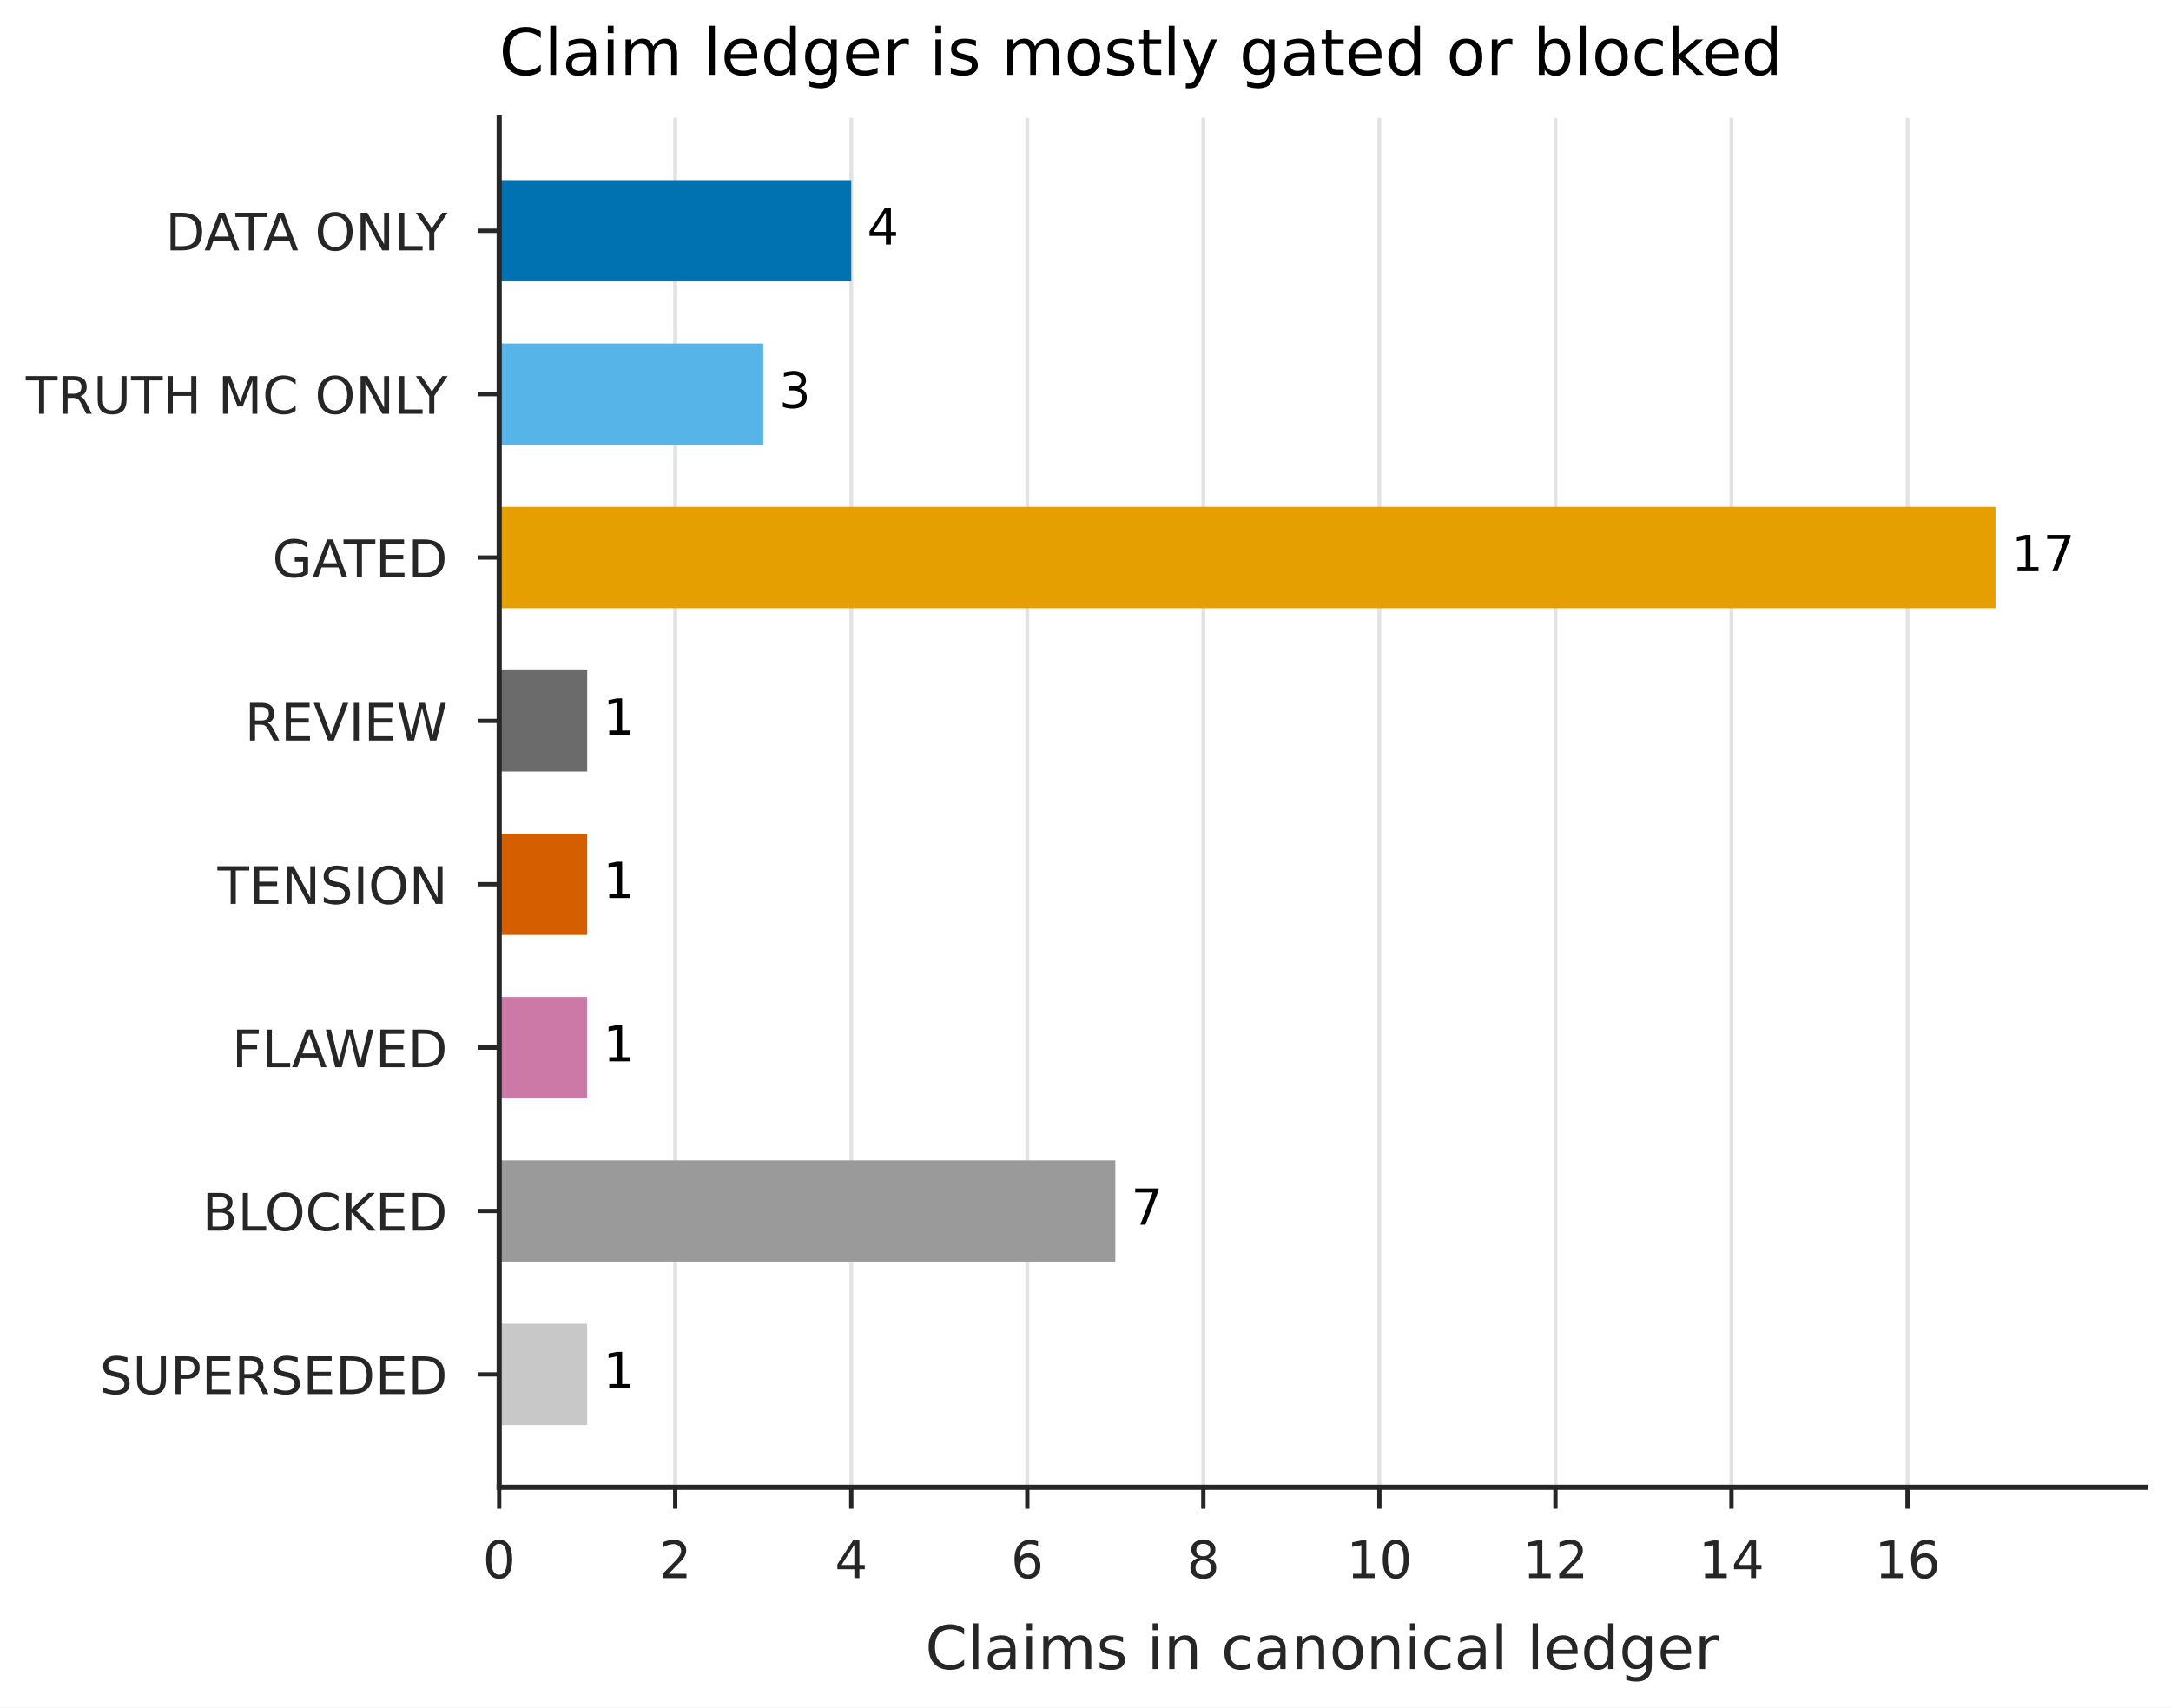
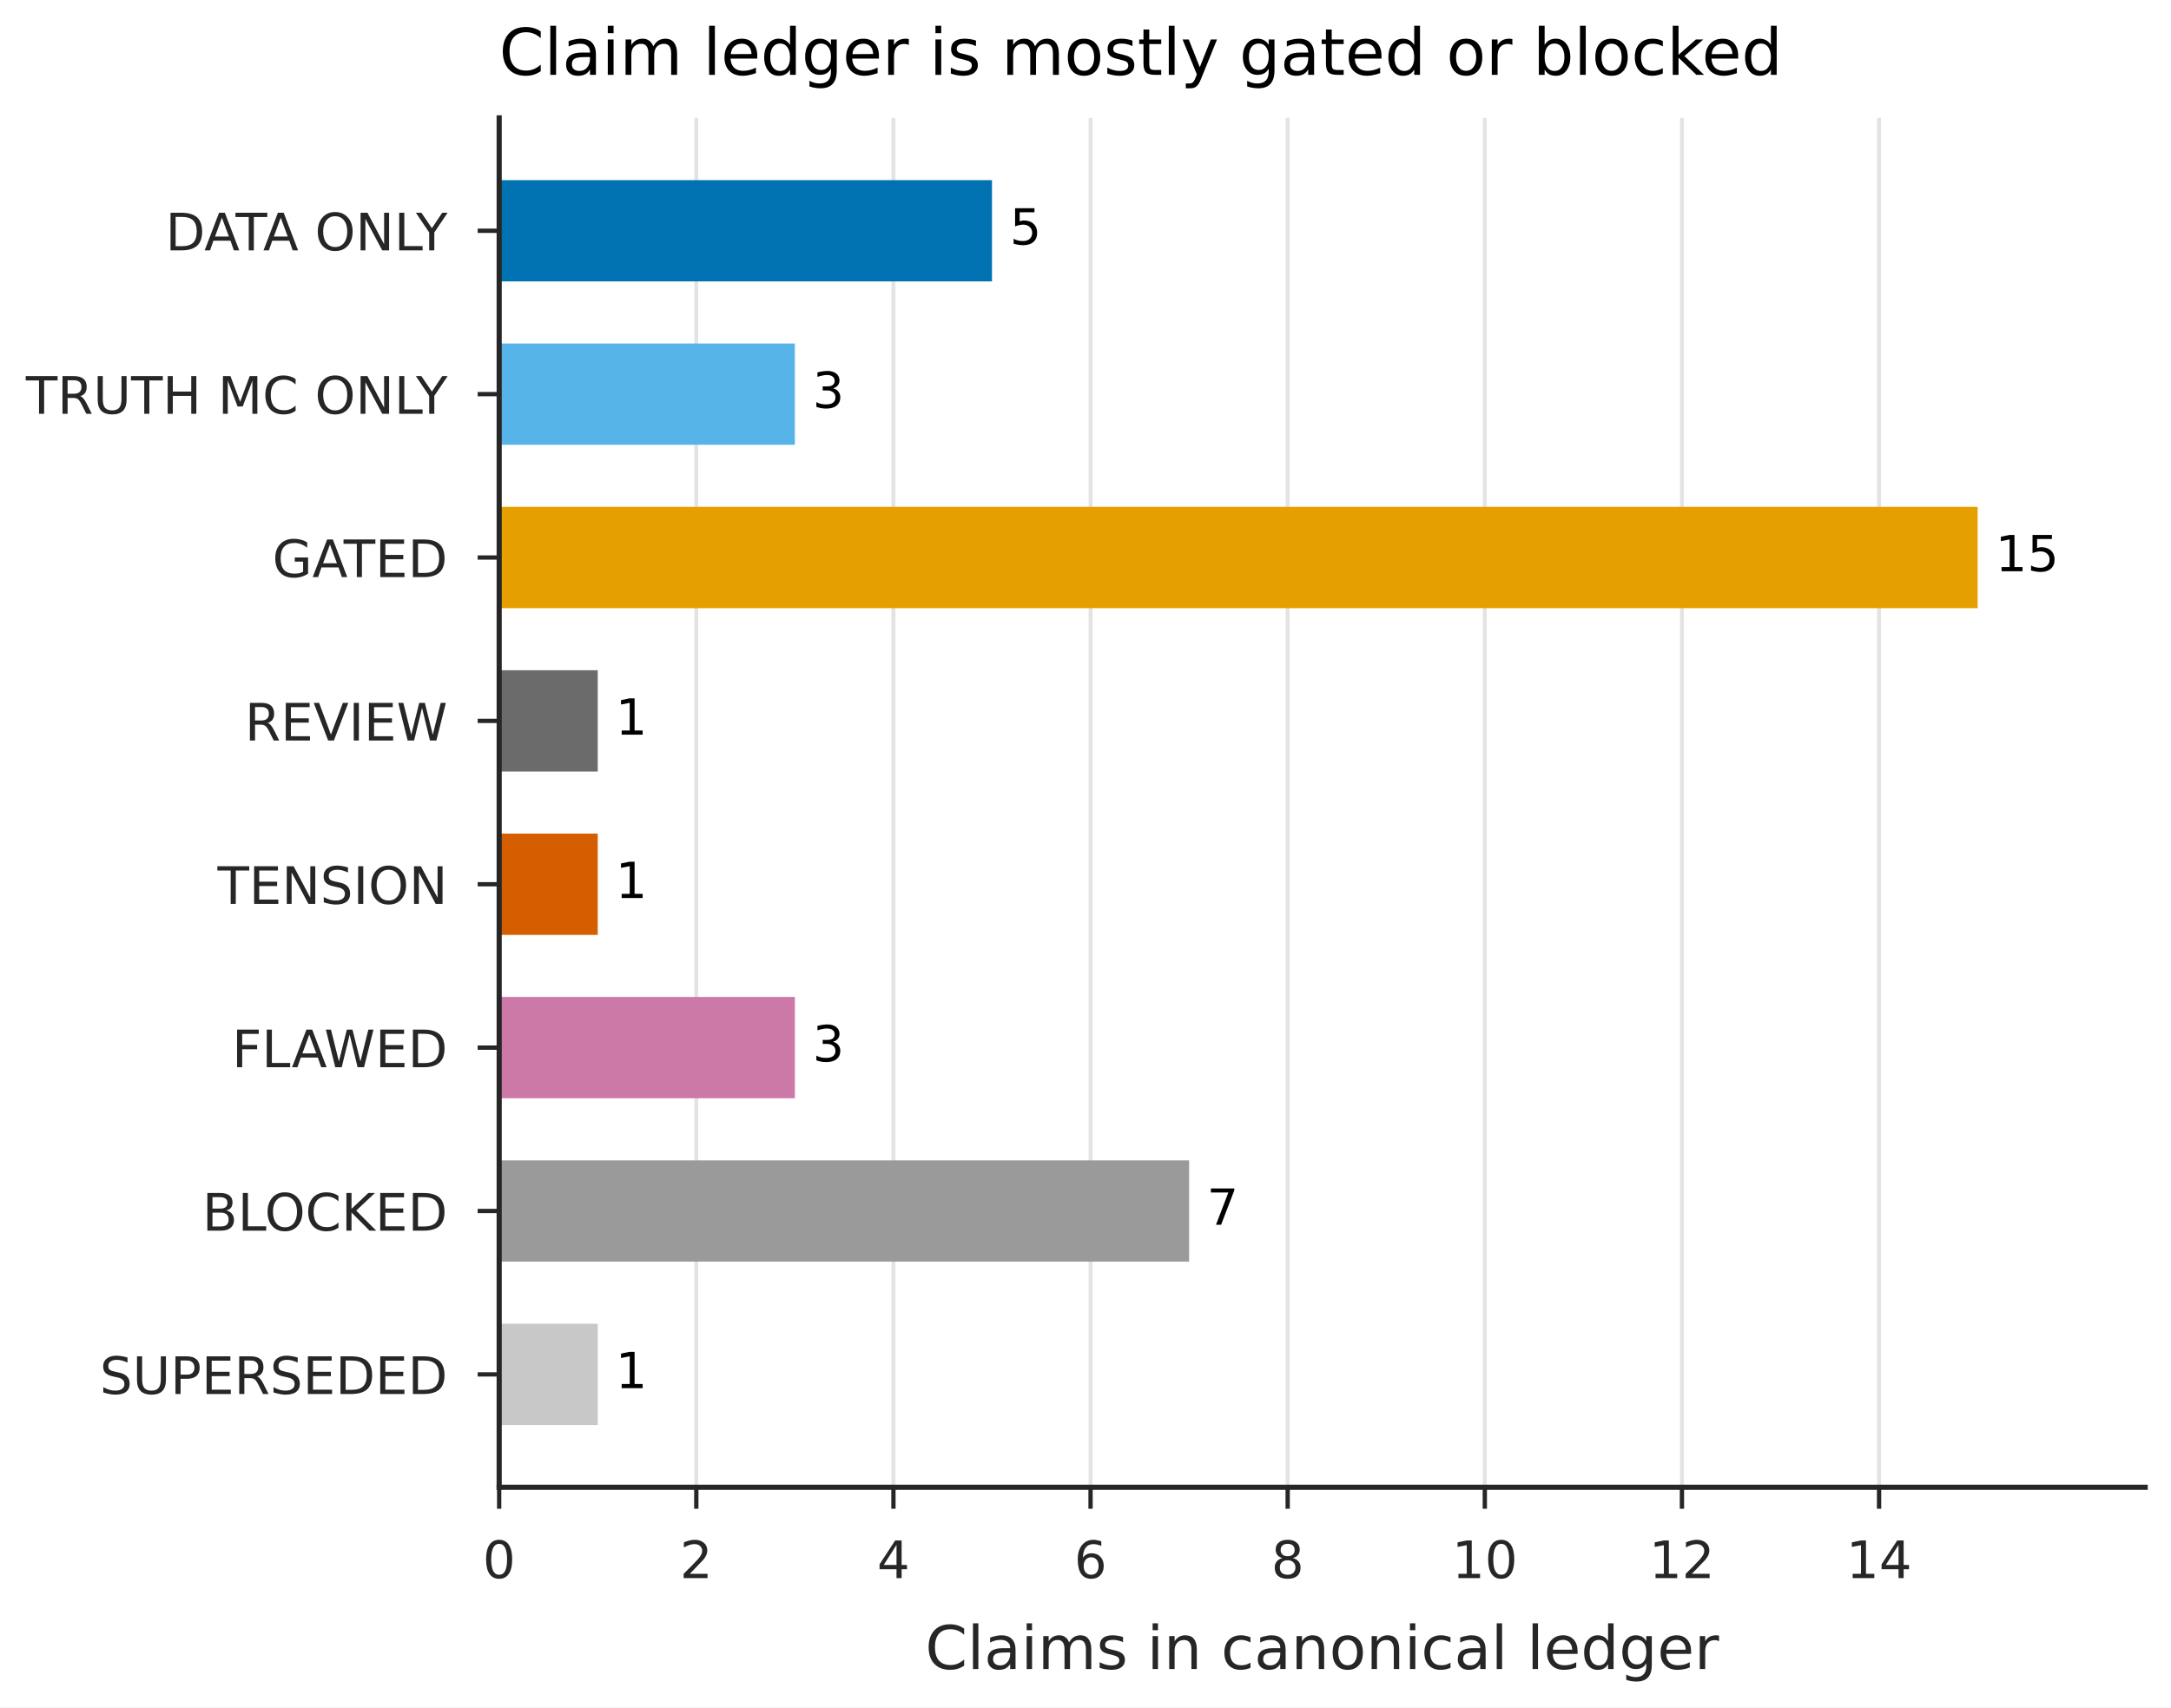
<svg xmlns="http://www.w3.org/2000/svg" xmlns:xlink="http://www.w3.org/1999/xlink" width="252.283pt" height="198.425pt" viewBox="0 0 252.283 198.425" version="1.1">
  <defs>
    <style type="text/css">*{stroke-linejoin: round; stroke-linecap: butt}</style>
  </defs>
  <g id="figure_1">
    <g id="patch_1">
      <path d="M 0 198.425  L 252.283 198.425  L 252.283 0  L 0 0  z " style="fill: #ffffff" />
    </g>
    <g id="axes_1">
      <g id="patch_2">
        <path d="M 58.007 172.843  L 249.283 172.843  L 249.283 13.699  L 58.007 13.699  z " style="fill: #ffffff" />
      </g>
      <g id="matplotlib.axis_1">
        <g id="xtick_1">
          <g id="line2d_1">
            <path d="M 58.007 172.843  L 58.007 13.699  " clip-path="url(#paaef369339)" style="fill: none; stroke: #d8d8d8; stroke-opacity: 0.7; stroke-width: 0.45; stroke-linecap: square" />
          </g>
          <g id="line2d_2">
            <defs>
              <path id="mf00183c285" d="M 0 0  L 0 2.5  " style="stroke: #262626; stroke-width: 0.5" />
            </defs>
            <g>
              <use xlink:href="#mf00183c285" x="58.007" y="172.843" style="fill: #262626; stroke: #262626; stroke-width: 0.5" />
            </g>
          </g>
          <g id="text_1">
            <text style="font-size: 6px; font-family: 'DejaVu Sans', 'Arial', 'Liberation Sans', sans-serif; text-anchor: middle; fill: #262626" x="58.007" y="183.402" transform="rotate(-0 58.00711 183.4025)">0</text>
          </g>
        </g>
        <g id="xtick_2">
          <g id="line2d_3">
-             <path d="M 78.464 172.843  L 78.464 13.699  " clip-path="url(#paaef369339)" style="fill: none; stroke: #d8d8d8; stroke-opacity: 0.7; stroke-width: 0.45; stroke-linecap: square" />
+             <path d="M 80.914 172.843  L 80.914 13.699  " clip-path="url(#paaef369339)" style="fill: none; stroke: #d8d8d8; stroke-opacity: 0.7; stroke-width: 0.45; stroke-linecap: square" />
          </g>
          <g id="line2d_4">
            <g>
-               <use xlink:href="#mf00183c285" x="78.464" y="172.843" style="fill: #262626; stroke: #262626; stroke-width: 0.5" />
+               <use xlink:href="#mf00183c285" x="80.914" y="172.843" style="fill: #262626; stroke: #262626; stroke-width: 0.5" />
            </g>
          </g>
          <g id="text_2">
-             <text style="font-size: 6px; font-family: 'DejaVu Sans', 'Arial', 'Liberation Sans', sans-serif; text-anchor: middle; fill: #262626" x="78.464" y="183.402" transform="rotate(-0 78.46445 183.4025)">2</text>
+             <text style="font-size: 6px; font-family: 'DejaVu Sans', 'Arial', 'Liberation Sans', sans-serif; text-anchor: middle; fill: #262626" x="80.914" y="183.402" transform="rotate(-0 80.91443 183.4025)">2</text>
          </g>
        </g>
        <g id="xtick_3">
          <g id="line2d_5">
-             <path d="M 98.922 172.843  L 98.922 13.699  " clip-path="url(#paaef369339)" style="fill: none; stroke: #d8d8d8; stroke-opacity: 0.7; stroke-width: 0.45; stroke-linecap: square" />
+             <path d="M 103.822 172.843  L 103.822 13.699  " clip-path="url(#paaef369339)" style="fill: none; stroke: #d8d8d8; stroke-opacity: 0.7; stroke-width: 0.45; stroke-linecap: square" />
          </g>
          <g id="line2d_6">
            <g>
-               <use xlink:href="#mf00183c285" x="98.922" y="172.843" style="fill: #262626; stroke: #262626; stroke-width: 0.5" />
+               <use xlink:href="#mf00183c285" x="103.822" y="172.843" style="fill: #262626; stroke: #262626; stroke-width: 0.5" />
            </g>
          </g>
          <g id="text_3">
-             <text style="font-size: 6px; font-family: 'DejaVu Sans', 'Arial', 'Liberation Sans', sans-serif; text-anchor: middle; fill: #262626" x="98.922" y="183.402" transform="rotate(-0 98.92179 183.4025)">4</text>
+             <text style="font-size: 6px; font-family: 'DejaVu Sans', 'Arial', 'Liberation Sans', sans-serif; text-anchor: middle; fill: #262626" x="103.822" y="183.402" transform="rotate(-0 103.8218 183.4025)">4</text>
          </g>
        </g>
        <g id="xtick_4">
          <g id="line2d_7">
-             <path d="M 119.379 172.843  L 119.379 13.699  " clip-path="url(#paaef369339)" style="fill: none; stroke: #d8d8d8; stroke-opacity: 0.7; stroke-width: 0.45; stroke-linecap: square" />
+             <path d="M 126.729 172.843  L 126.729 13.699  " clip-path="url(#paaef369339)" style="fill: none; stroke: #d8d8d8; stroke-opacity: 0.7; stroke-width: 0.45; stroke-linecap: square" />
          </g>
          <g id="line2d_8">
            <g>
-               <use xlink:href="#mf00183c285" x="119.379" y="172.843" style="fill: #262626; stroke: #262626; stroke-width: 0.5" />
+               <use xlink:href="#mf00183c285" x="126.729" y="172.843" style="fill: #262626; stroke: #262626; stroke-width: 0.5" />
            </g>
          </g>
          <g id="text_4">
-             <text style="font-size: 6px; font-family: 'DejaVu Sans', 'Arial', 'Liberation Sans', sans-serif; text-anchor: middle; fill: #262626" x="119.379" y="183.402" transform="rotate(-0 119.3791 183.4025)">6</text>
+             <text style="font-size: 6px; font-family: 'DejaVu Sans', 'Arial', 'Liberation Sans', sans-serif; text-anchor: middle; fill: #262626" x="126.729" y="183.402" transform="rotate(-0 126.7291 183.4025)">6</text>
          </g>
        </g>
        <g id="xtick_5">
          <g id="line2d_9">
-             <path d="M 139.836 172.843  L 139.836 13.699  " clip-path="url(#paaef369339)" style="fill: none; stroke: #d8d8d8; stroke-opacity: 0.7; stroke-width: 0.45; stroke-linecap: square" />
+             <path d="M 149.636 172.843  L 149.636 13.699  " clip-path="url(#paaef369339)" style="fill: none; stroke: #d8d8d8; stroke-opacity: 0.7; stroke-width: 0.45; stroke-linecap: square" />
          </g>
          <g id="line2d_10">
            <g>
-               <use xlink:href="#mf00183c285" x="139.836" y="172.843" style="fill: #262626; stroke: #262626; stroke-width: 0.5" />
+               <use xlink:href="#mf00183c285" x="149.636" y="172.843" style="fill: #262626; stroke: #262626; stroke-width: 0.5" />
            </g>
          </g>
          <g id="text_5">
-             <text style="font-size: 6px; font-family: 'DejaVu Sans', 'Arial', 'Liberation Sans', sans-serif; text-anchor: middle; fill: #262626" x="139.836" y="183.402" transform="rotate(-0 139.8365 183.4025)">8</text>
+             <text style="font-size: 6px; font-family: 'DejaVu Sans', 'Arial', 'Liberation Sans', sans-serif; text-anchor: middle; fill: #262626" x="149.636" y="183.402" transform="rotate(-0 149.6364 183.4025)">8</text>
          </g>
        </g>
        <g id="xtick_6">
          <g id="line2d_11">
-             <path d="M 160.294 172.843  L 160.294 13.699  " clip-path="url(#paaef369339)" style="fill: none; stroke: #d8d8d8; stroke-opacity: 0.7; stroke-width: 0.45; stroke-linecap: square" />
+             <path d="M 172.544 172.843  L 172.544 13.699  " clip-path="url(#paaef369339)" style="fill: none; stroke: #d8d8d8; stroke-opacity: 0.7; stroke-width: 0.45; stroke-linecap: square" />
          </g>
          <g id="line2d_12">
            <g>
-               <use xlink:href="#mf00183c285" x="160.294" y="172.843" style="fill: #262626; stroke: #262626; stroke-width: 0.5" />
+               <use xlink:href="#mf00183c285" x="172.544" y="172.843" style="fill: #262626; stroke: #262626; stroke-width: 0.5" />
            </g>
          </g>
          <g id="text_6">
-             <text style="font-size: 6px; font-family: 'DejaVu Sans', 'Arial', 'Liberation Sans', sans-serif; text-anchor: middle; fill: #262626" x="160.294" y="183.402" transform="rotate(-0 160.2938 183.4025)">10</text>
+             <text style="font-size: 6px; font-family: 'DejaVu Sans', 'Arial', 'Liberation Sans', sans-serif; text-anchor: middle; fill: #262626" x="172.544" y="183.402" transform="rotate(-0 172.5437 183.4025)">10</text>
          </g>
        </g>
        <g id="xtick_7">
          <g id="line2d_13">
-             <path d="M 180.751 172.843  L 180.751 13.699  " clip-path="url(#paaef369339)" style="fill: none; stroke: #d8d8d8; stroke-opacity: 0.7; stroke-width: 0.45; stroke-linecap: square" />
+             <path d="M 195.451 172.843  L 195.451 13.699  " clip-path="url(#paaef369339)" style="fill: none; stroke: #d8d8d8; stroke-opacity: 0.7; stroke-width: 0.45; stroke-linecap: square" />
          </g>
          <g id="line2d_14">
            <g>
-               <use xlink:href="#mf00183c285" x="180.751" y="172.843" style="fill: #262626; stroke: #262626; stroke-width: 0.5" />
+               <use xlink:href="#mf00183c285" x="195.451" y="172.843" style="fill: #262626; stroke: #262626; stroke-width: 0.5" />
            </g>
          </g>
          <g id="text_7">
-             <text style="font-size: 6px; font-family: 'DejaVu Sans', 'Arial', 'Liberation Sans', sans-serif; text-anchor: middle; fill: #262626" x="180.751" y="183.402" transform="rotate(-0 180.7511 183.4025)">12</text>
+             <text style="font-size: 6px; font-family: 'DejaVu Sans', 'Arial', 'Liberation Sans', sans-serif; text-anchor: middle; fill: #262626" x="195.451" y="183.402" transform="rotate(-0 195.451 183.4025)">12</text>
          </g>
        </g>
        <g id="xtick_8">
          <g id="line2d_15">
-             <path d="M 201.208 172.843  L 201.208 13.699  " clip-path="url(#paaef369339)" style="fill: none; stroke: #d8d8d8; stroke-opacity: 0.7; stroke-width: 0.45; stroke-linecap: square" />
+             <path d="M 218.358 172.843  L 218.358 13.699  " clip-path="url(#paaef369339)" style="fill: none; stroke: #d8d8d8; stroke-opacity: 0.7; stroke-width: 0.45; stroke-linecap: square" />
          </g>
          <g id="line2d_16">
            <g>
-               <use xlink:href="#mf00183c285" x="201.208" y="172.843" style="fill: #262626; stroke: #262626; stroke-width: 0.5" />
+               <use xlink:href="#mf00183c285" x="218.358" y="172.843" style="fill: #262626; stroke: #262626; stroke-width: 0.5" />
            </g>
          </g>
          <g id="text_8">
-             <text style="font-size: 6px; font-family: 'DejaVu Sans', 'Arial', 'Liberation Sans', sans-serif; text-anchor: middle; fill: #262626" x="201.208" y="183.402" transform="rotate(-0 201.2085 183.4025)">14</text>
-           </g>
-         </g>
-         <g id="xtick_9">
-           <g id="line2d_17">
-             <path d="M 221.666 172.843  L 221.666 13.699  " clip-path="url(#paaef369339)" style="fill: none; stroke: #d8d8d8; stroke-opacity: 0.7; stroke-width: 0.45; stroke-linecap: square" />
-           </g>
-           <g id="line2d_18">
-             <g>
-               <use xlink:href="#mf00183c285" x="221.666" y="172.843" style="fill: #262626; stroke: #262626; stroke-width: 0.5" />
-             </g>
-           </g>
-           <g id="text_9">
-             <text style="font-size: 6px; font-family: 'DejaVu Sans', 'Arial', 'Liberation Sans', sans-serif; text-anchor: middle; fill: #262626" x="221.666" y="183.402" transform="rotate(-0 221.6658 183.4025)">16</text>
-           </g>
-         </g>
-         <g id="text_10">
+             <text style="font-size: 6px; font-family: 'DejaVu Sans', 'Arial', 'Liberation Sans', sans-serif; text-anchor: middle; fill: #262626" x="218.358" y="183.402" transform="rotate(-0 218.3583 183.4025)">14</text>
+           </g>
+         </g>
+         <g id="text_9">
          <text style="font-size: 7px; font-family: 'DejaVu Sans', 'Arial', 'Liberation Sans', sans-serif; text-anchor: middle; fill: #262626" x="153.645" y="193.969" transform="rotate(-0 153.6452 193.9692)">Claims in canonical ledger</text>
        </g>
      </g>
      <g id="matplotlib.axis_2">
        <g id="ytick_1">
-           <g id="line2d_19">
+           <g id="line2d_17">
            <defs>
              <path id="m5b9cb7b1d8" d="M 0 0  L -2.5 0  " style="stroke: #262626; stroke-width: 0.5" />
            </defs>
            <g>
              <use xlink:href="#m5b9cb7b1d8" x="58.007" y="26.819" style="fill: #262626; stroke: #262626; stroke-width: 0.5" />
            </g>
          </g>
+           <g id="text_10">
+             <text style="font-size: 6px; font-family: 'DejaVu Sans', 'Arial', 'Liberation Sans', sans-serif; text-anchor: end; fill: #262626" x="52.007" y="29.098" transform="rotate(-0 52.00711 29.09823)">DATA ONLY</text>
+           </g>
+         </g>
+         <g id="ytick_2">
+           <g id="line2d_18">
+             <g>
+               <use xlink:href="#m5b9cb7b1d8" x="58.007" y="45.805" style="fill: #262626; stroke: #262626; stroke-width: 0.5" />
+             </g>
+           </g>
          <g id="text_11">
-             <text style="font-size: 6px; font-family: 'DejaVu Sans', 'Arial', 'Liberation Sans', sans-serif; text-anchor: end; fill: #262626" x="52.007" y="29.098" transform="rotate(-0 52.00711 29.09823)">DATA ONLY</text>
-           </g>
-         </g>
-         <g id="ytick_2">
+             <text style="font-size: 6px; font-family: 'DejaVu Sans', 'Arial', 'Liberation Sans', sans-serif; text-anchor: end; fill: #262626" x="52.007" y="48.085" transform="rotate(-0 52.00711 48.08467)">TRUTH MC ONLY</text>
+           </g>
+         </g>
+         <g id="ytick_3">
+           <g id="line2d_19">
+             <g>
+               <use xlink:href="#m5b9cb7b1d8" x="58.007" y="64.792" style="fill: #262626; stroke: #262626; stroke-width: 0.5" />
+             </g>
+           </g>
+           <g id="text_12">
+             <text style="font-size: 6px; font-family: 'DejaVu Sans', 'Arial', 'Liberation Sans', sans-serif; text-anchor: end; fill: #262626" x="52.007" y="67.071" transform="rotate(-0 52.00711 67.07111)">GATED</text>
+           </g>
+         </g>
+         <g id="ytick_4">
          <g id="line2d_20">
            <g>
-               <use xlink:href="#m5b9cb7b1d8" x="58.007" y="45.805" style="fill: #262626; stroke: #262626; stroke-width: 0.5" />
-             </g>
-           </g>
-           <g id="text_12">
-             <text style="font-size: 6px; font-family: 'DejaVu Sans', 'Arial', 'Liberation Sans', sans-serif; text-anchor: end; fill: #262626" x="52.007" y="48.085" transform="rotate(-0 52.00711 48.08467)">TRUTH MC ONLY</text>
-           </g>
-         </g>
-         <g id="ytick_3">
+               <use xlink:href="#m5b9cb7b1d8" x="58.007" y="83.778" style="fill: #262626; stroke: #262626; stroke-width: 0.5" />
+             </g>
+           </g>
+           <g id="text_13">
+             <text style="font-size: 6px; font-family: 'DejaVu Sans', 'Arial', 'Liberation Sans', sans-serif; text-anchor: end; fill: #262626" x="52.007" y="86.058" transform="rotate(-0 52.00711 86.05754)">REVIEW</text>
+           </g>
+         </g>
+         <g id="ytick_5">
          <g id="line2d_21">
            <g>
-               <use xlink:href="#m5b9cb7b1d8" x="58.007" y="64.792" style="fill: #262626; stroke: #262626; stroke-width: 0.5" />
-             </g>
-           </g>
-           <g id="text_13">
-             <text style="font-size: 6px; font-family: 'DejaVu Sans', 'Arial', 'Liberation Sans', sans-serif; text-anchor: end; fill: #262626" x="52.007" y="67.071" transform="rotate(-0 52.00711 67.07111)">GATED</text>
-           </g>
-         </g>
-         <g id="ytick_4">
+               <use xlink:href="#m5b9cb7b1d8" x="58.007" y="102.764" style="fill: #262626; stroke: #262626; stroke-width: 0.5" />
+             </g>
+           </g>
+           <g id="text_14">
+             <text style="font-size: 6px; font-family: 'DejaVu Sans', 'Arial', 'Liberation Sans', sans-serif; text-anchor: end; fill: #262626" x="52.007" y="105.044" transform="rotate(-0 52.00711 105.044)">TENSION</text>
+           </g>
+         </g>
+         <g id="ytick_6">
          <g id="line2d_22">
            <g>
-               <use xlink:href="#m5b9cb7b1d8" x="58.007" y="83.778" style="fill: #262626; stroke: #262626; stroke-width: 0.5" />
-             </g>
-           </g>
-           <g id="text_14">
-             <text style="font-size: 6px; font-family: 'DejaVu Sans', 'Arial', 'Liberation Sans', sans-serif; text-anchor: end; fill: #262626" x="52.007" y="86.058" transform="rotate(-0 52.00711 86.05754)">REVIEW</text>
-           </g>
-         </g>
-         <g id="ytick_5">
+               <use xlink:href="#m5b9cb7b1d8" x="58.007" y="121.751" style="fill: #262626; stroke: #262626; stroke-width: 0.5" />
+             </g>
+           </g>
+           <g id="text_15">
+             <text style="font-size: 6px; font-family: 'DejaVu Sans', 'Arial', 'Liberation Sans', sans-serif; text-anchor: end; fill: #262626" x="52.007" y="124.03" transform="rotate(-0 52.00711 124.0304)">FLAWED</text>
+           </g>
+         </g>
+         <g id="ytick_7">
          <g id="line2d_23">
            <g>
-               <use xlink:href="#m5b9cb7b1d8" x="58.007" y="102.764" style="fill: #262626; stroke: #262626; stroke-width: 0.5" />
-             </g>
-           </g>
-           <g id="text_15">
-             <text style="font-size: 6px; font-family: 'DejaVu Sans', 'Arial', 'Liberation Sans', sans-serif; text-anchor: end; fill: #262626" x="52.007" y="105.044" transform="rotate(-0 52.00711 105.044)">TENSION</text>
-           </g>
-         </g>
-         <g id="ytick_6">
+               <use xlink:href="#m5b9cb7b1d8" x="58.007" y="140.737" style="fill: #262626; stroke: #262626; stroke-width: 0.5" />
+             </g>
+           </g>
+           <g id="text_16">
+             <text style="font-size: 6px; font-family: 'DejaVu Sans', 'Arial', 'Liberation Sans', sans-serif; text-anchor: end; fill: #262626" x="52.007" y="143.017" transform="rotate(-0 52.00711 143.0169)">BLOCKED</text>
+           </g>
+         </g>
+         <g id="ytick_8">
          <g id="line2d_24">
            <g>
-               <use xlink:href="#m5b9cb7b1d8" x="58.007" y="121.751" style="fill: #262626; stroke: #262626; stroke-width: 0.5" />
-             </g>
-           </g>
-           <g id="text_16">
-             <text style="font-size: 6px; font-family: 'DejaVu Sans', 'Arial', 'Liberation Sans', sans-serif; text-anchor: end; fill: #262626" x="52.007" y="124.03" transform="rotate(-0 52.00711 124.0304)">FLAWED</text>
-           </g>
-         </g>
-         <g id="ytick_7">
-           <g id="line2d_25">
-             <g>
-               <use xlink:href="#m5b9cb7b1d8" x="58.007" y="140.737" style="fill: #262626; stroke: #262626; stroke-width: 0.5" />
+               <use xlink:href="#m5b9cb7b1d8" x="58.007" y="159.724" style="fill: #262626; stroke: #262626; stroke-width: 0.5" />
            </g>
          </g>
          <g id="text_17">
-             <text style="font-size: 6px; font-family: 'DejaVu Sans', 'Arial', 'Liberation Sans', sans-serif; text-anchor: end; fill: #262626" x="52.007" y="143.017" transform="rotate(-0 52.00711 143.0169)">BLOCKED</text>
-           </g>
-         </g>
-         <g id="ytick_8">
-           <g id="line2d_26">
-             <g>
-               <use xlink:href="#m5b9cb7b1d8" x="58.007" y="159.724" style="fill: #262626; stroke: #262626; stroke-width: 0.5" />
-             </g>
-           </g>
-           <g id="text_18">
            <text style="font-size: 6px; font-family: 'DejaVu Sans', 'Arial', 'Liberation Sans', sans-serif; text-anchor: end; fill: #262626" x="52.007" y="162.003" transform="rotate(-0 52.00711 162.0033)">SUPERSEDED</text>
          </g>
        </g>
      </g>
      <g id="patch_3">
-         <path d="M 58.007 20.933  L 98.922 20.933  L 98.922 32.704  L 58.007 32.704  z " clip-path="url(#paaef369339)" style="fill: #0072b2" />
+         <path d="M 58.007 20.933  L 115.275 20.933  L 115.275 32.704  L 58.007 32.704  z " clip-path="url(#paaef369339)" style="fill: #0072b2" />
      </g>
      <g id="patch_4">
-         <path d="M 58.007 39.919  L 88.693 39.919  L 88.693 51.691  L 58.007 51.691  z " clip-path="url(#paaef369339)" style="fill: #56b4e9" />
+         <path d="M 58.007 39.919  L 92.368 39.919  L 92.368 51.691  L 58.007 51.691  z " clip-path="url(#paaef369339)" style="fill: #56b4e9" />
      </g>
      <g id="patch_5">
-         <path d="M 58.007 58.906  L 231.894 58.906  L 231.894 70.677  L 58.007 70.677  z " clip-path="url(#paaef369339)" style="fill: #e69f00" />
+         <path d="M 58.007 58.906  L 229.812 58.906  L 229.812 70.677  L 58.007 70.677  z " clip-path="url(#paaef369339)" style="fill: #e69f00" />
      </g>
      <g id="patch_6">
-         <path d="M 58.007 77.892  L 68.236 77.892  L 68.236 89.664  L 58.007 89.664  z " clip-path="url(#paaef369339)" style="fill: #6b6b6b" />
+         <path d="M 58.007 77.892  L 69.461 77.892  L 69.461 89.664  L 58.007 89.664  z " clip-path="url(#paaef369339)" style="fill: #6b6b6b" />
      </g>
      <g id="patch_7">
-         <path d="M 58.007 96.879  L 68.236 96.879  L 68.236 108.65  L 58.007 108.65  z " clip-path="url(#paaef369339)" style="fill: #d55e00" />
+         <path d="M 58.007 96.879  L 69.461 96.879  L 69.461 108.65  L 58.007 108.65  z " clip-path="url(#paaef369339)" style="fill: #d55e00" />
      </g>
      <g id="patch_8">
-         <path d="M 58.007 115.865  L 68.236 115.865  L 68.236 127.637  L 58.007 127.637  z " clip-path="url(#paaef369339)" style="fill: #cc79a7" />
+         <path d="M 58.007 115.865  L 92.368 115.865  L 92.368 127.637  L 58.007 127.637  z " clip-path="url(#paaef369339)" style="fill: #cc79a7" />
      </g>
      <g id="patch_9">
-         <path d="M 58.007 134.852  L 129.608 134.852  L 129.608 146.623  L 58.007 146.623  z " clip-path="url(#paaef369339)" style="fill: #9a9a9a" />
+         <path d="M 58.007 134.852  L 138.183 134.852  L 138.183 146.623  L 58.007 146.623  z " clip-path="url(#paaef369339)" style="fill: #9a9a9a" />
      </g>
      <g id="patch_10">
-         <path d="M 58.007 153.838  L 68.236 153.838  L 68.236 165.61  L 58.007 165.61  z " clip-path="url(#paaef369339)" style="fill: #c8c8c8" />
+         <path d="M 58.007 153.838  L 69.461 153.838  L 69.461 165.61  L 58.007 165.61  z " clip-path="url(#paaef369339)" style="fill: #c8c8c8" />
      </g>
      <g id="patch_11">
        <path d="M 58.007 172.843  L 58.007 13.699  " style="fill: none; stroke: #262626; stroke-width: 0.6; stroke-linejoin: miter; stroke-linecap: square" />
      </g>
      <g id="patch_12">
        <path d="M 58.007 172.843  L 249.283 172.843  " style="fill: none; stroke: #262626; stroke-width: 0.6; stroke-linejoin: miter; stroke-linecap: square" />
      </g>
+       <g id="text_18">
+         <text style="font-size: 5.8px; font-family: 'DejaVu Sans', 'Arial', 'Liberation Sans', sans-serif; text-anchor: start" x="117.337" y="28.419" transform="rotate(-0 117.3371 28.41914)">5</text>
+       </g>
      <g id="text_19">
-         <text style="font-size: 5.8px; font-family: 'DejaVu Sans', 'Arial', 'Liberation Sans', sans-serif; text-anchor: start" x="100.763" y="28.419" transform="rotate(-0 100.763 28.41914)">4</text>
+         <text style="font-size: 5.8px; font-family: 'DejaVu Sans', 'Arial', 'Liberation Sans', sans-serif; text-anchor: start" x="94.43" y="47.406" transform="rotate(-0 94.42975 47.40557)">3</text>
      </g>
      <g id="text_20">
-         <text style="font-size: 5.8px; font-family: 'DejaVu Sans', 'Arial', 'Liberation Sans', sans-serif; text-anchor: start" x="90.534" y="47.406" transform="rotate(-0 90.53428 47.40557)">3</text>
+         <text style="font-size: 5.8px; font-family: 'DejaVu Sans', 'Arial', 'Liberation Sans', sans-serif; text-anchor: start" x="231.874" y="66.392" transform="rotate(-0 231.8737 66.39201)">15</text>
      </g>
      <g id="text_21">
-         <text style="font-size: 5.8px; font-family: 'DejaVu Sans', 'Arial', 'Liberation Sans', sans-serif; text-anchor: start" x="233.736" y="66.392" transform="rotate(-0 233.7356 66.39201)">17</text>
+         <text style="font-size: 5.8px; font-family: 'DejaVu Sans', 'Arial', 'Liberation Sans', sans-serif; text-anchor: start" x="71.522" y="85.378" transform="rotate(-0 71.52243 85.37845)">1</text>
      </g>
      <g id="text_22">
-         <text style="font-size: 5.8px; font-family: 'DejaVu Sans', 'Arial', 'Liberation Sans', sans-serif; text-anchor: start" x="70.077" y="85.378" transform="rotate(-0 70.07694 85.37845)">1</text>
+         <text style="font-size: 5.8px; font-family: 'DejaVu Sans', 'Arial', 'Liberation Sans', sans-serif; text-anchor: start" x="71.522" y="104.365" transform="rotate(-0 71.52243 104.3649)">1</text>
      </g>
      <g id="text_23">
-         <text style="font-size: 5.8px; font-family: 'DejaVu Sans', 'Arial', 'Liberation Sans', sans-serif; text-anchor: start" x="70.077" y="104.365" transform="rotate(-0 70.07694 104.3649)">1</text>
+         <text style="font-size: 5.8px; font-family: 'DejaVu Sans', 'Arial', 'Liberation Sans', sans-serif; text-anchor: start" x="94.43" y="123.351" transform="rotate(-0 94.42975 123.3513)">3</text>
      </g>
      <g id="text_24">
-         <text style="font-size: 5.8px; font-family: 'DejaVu Sans', 'Arial', 'Liberation Sans', sans-serif; text-anchor: start" x="70.077" y="123.351" transform="rotate(-0 70.07694 123.3513)">1</text>
+         <text style="font-size: 5.8px; font-family: 'DejaVu Sans', 'Arial', 'Liberation Sans', sans-serif; text-anchor: start" x="140.244" y="142.338" transform="rotate(-0 140.2444 142.3378)">7</text>
      </g>
      <g id="text_25">
-         <text style="font-size: 5.8px; font-family: 'DejaVu Sans', 'Arial', 'Liberation Sans', sans-serif; text-anchor: start" x="131.449" y="142.338" transform="rotate(-0 131.449 142.3378)">7</text>
+         <text style="font-size: 5.8px; font-family: 'DejaVu Sans', 'Arial', 'Liberation Sans', sans-serif; text-anchor: start" x="71.522" y="161.324" transform="rotate(-0 71.52243 161.3242)">1</text>
      </g>
      <g id="text_26">
-         <text style="font-size: 5.8px; font-family: 'DejaVu Sans', 'Arial', 'Liberation Sans', sans-serif; text-anchor: start" x="70.077" y="161.324" transform="rotate(-0 70.07694 161.3242)">1</text>
-       </g>
-       <g id="text_27">
        <text style="font-size: 7.5px; font-family: 'DejaVu Sans', 'Arial', 'Liberation Sans', sans-serif; text-anchor: start" x="58.007" y="8.699" transform="rotate(-0 58.00711 8.699068)">Claim ledger is mostly gated or blocked</text>
      </g>
    </g>
  </g>
  <defs>
    <clipPath id="paaef369339">
      <rect x="58.007" y="13.699" width="191.276" height="159.144" />
    </clipPath>
  </defs>
</svg>
